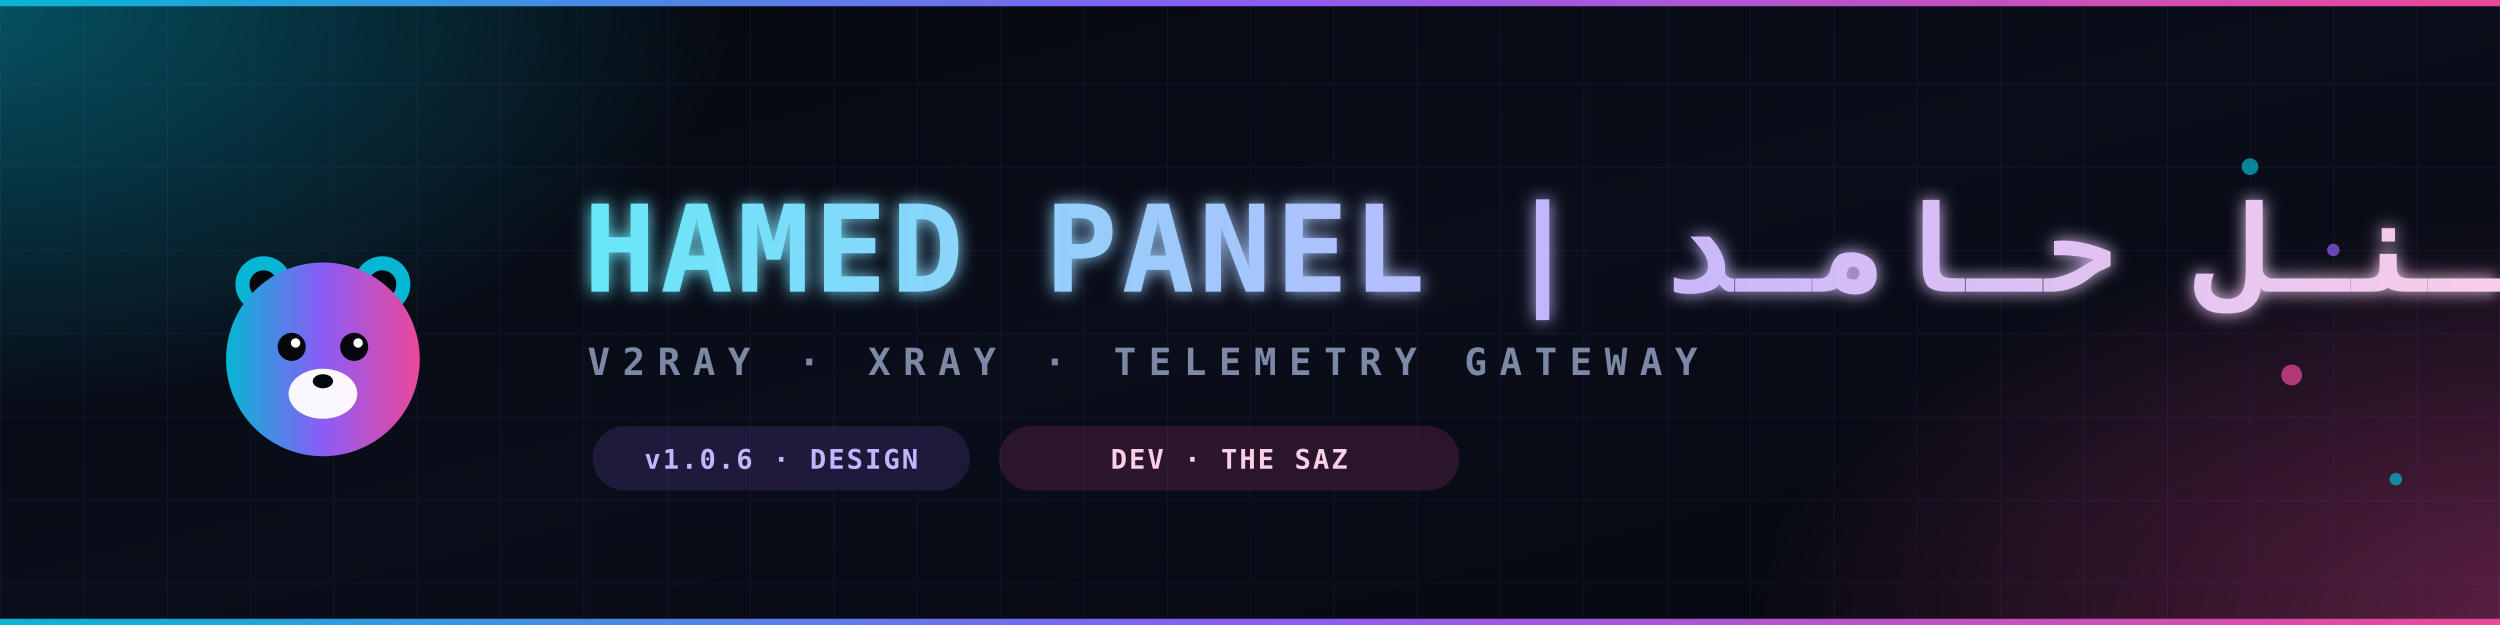
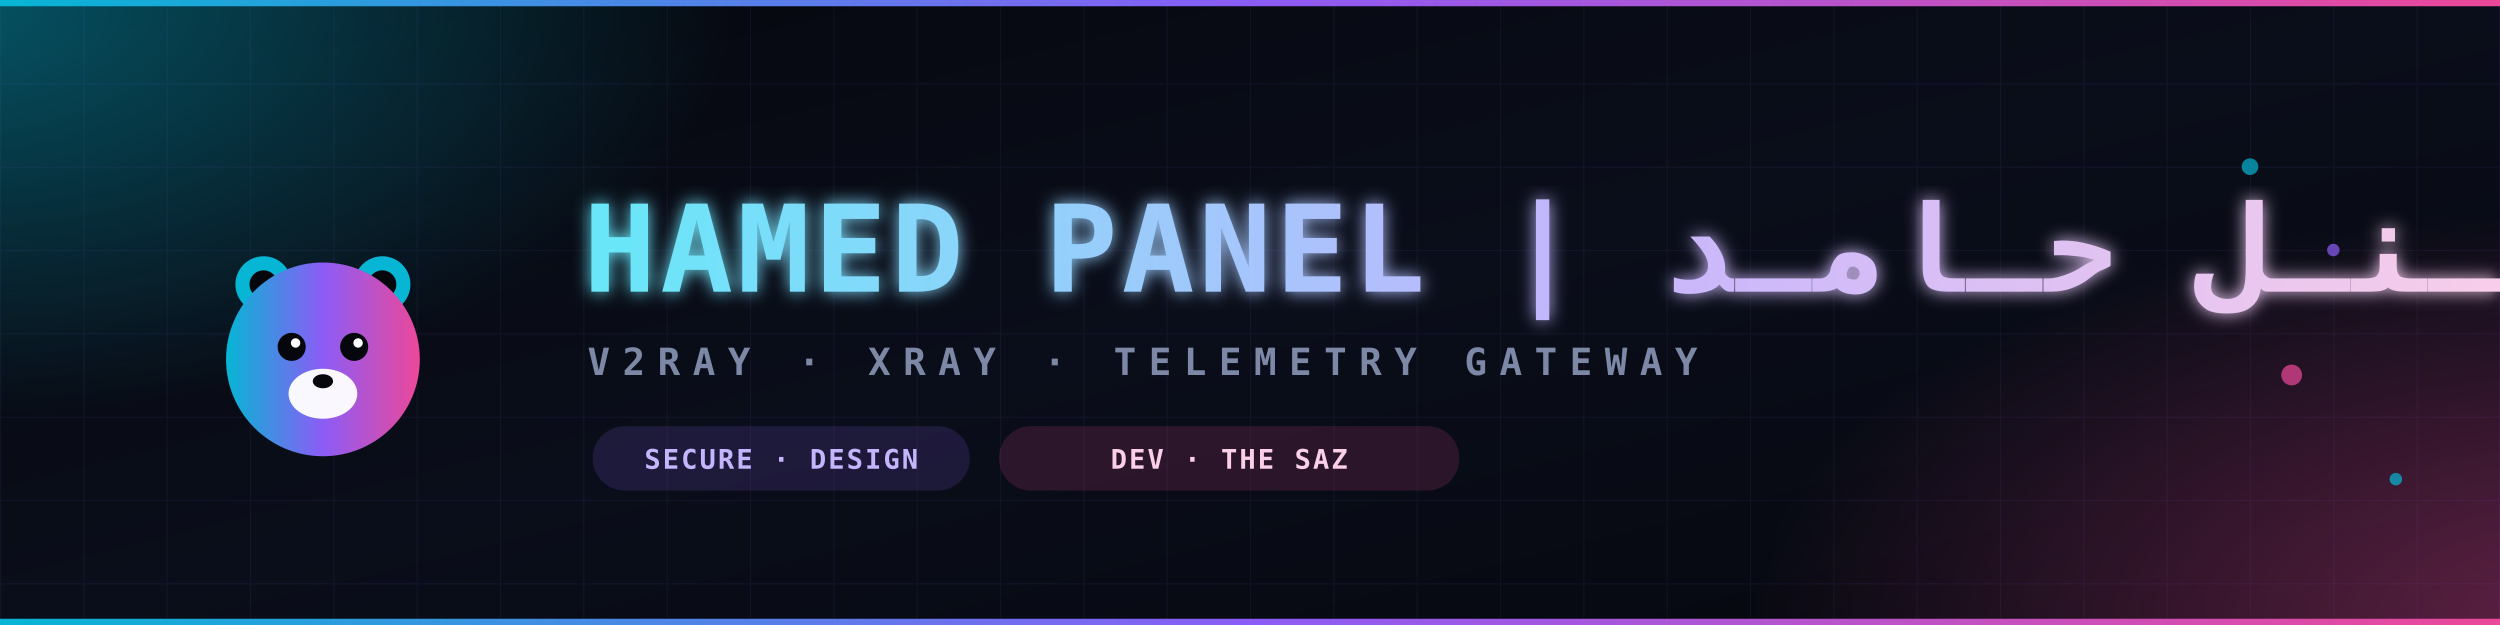
<svg xmlns="http://www.w3.org/2000/svg" viewBox="0 0 1200 300" width="1200" height="300">
  <defs>
    <linearGradient id="bg" x1="0%" y1="0%" x2="100%" y2="100%">
      <stop offset="0%" stop-color="#05070d" />
      <stop offset="50%" stop-color="#0a0e1a" />
      <stop offset="100%" stop-color="#05070d" />
    </linearGradient>
    <linearGradient id="grad1" x1="0%" y1="0%" x2="100%" y2="0%">
      <stop offset="0%" stop-color="#06b6d4" />
      <stop offset="50%" stop-color="#8b5cf6" />
      <stop offset="100%" stop-color="#ec4899" />
    </linearGradient>
    <linearGradient id="gradText" x1="0%" y1="0%" x2="100%" y2="0%">
      <stop offset="0%" stop-color="#67e8f9" />
      <stop offset="50%" stop-color="#c4b5fd" />
      <stop offset="100%" stop-color="#fbcfe8" />
    </linearGradient>
    <radialGradient id="orb1" cx="20%" cy="30%" r="50%">
      <stop offset="0%" stop-color="#06b6d4" stop-opacity="0.45" />
      <stop offset="100%" stop-color="#06b6d4" stop-opacity="0" />
    </radialGradient>
    <radialGradient id="orb2" cx="80%" cy="70%" r="50%">
      <stop offset="0%" stop-color="#ec4899" stop-opacity="0.4" />
      <stop offset="100%" stop-color="#ec4899" stop-opacity="0" />
    </radialGradient>
    <filter id="glow">
      <feGaussianBlur stdDeviation="4" result="blur" />
      <feMerge>
        <feMergeNode in="blur" />
        <feMergeNode in="SourceGraphic" />
      </feMerge>
    </filter>
  </defs>
  <rect width="1200" height="300" fill="url(#bg)" />
  <ellipse cx="200" cy="80" rx="380" ry="200" fill="url(#orb1)" />
  <ellipse cx="1000" cy="220" rx="400" ry="200" fill="url(#orb2)" />
  <g opacity="0.08" stroke="#8b5cf6" stroke-width="1" fill="none">
    <pattern id="grid" width="40" height="40" patternUnits="userSpaceOnUse">
      <path d="M 40 0 L 0 0 0 40" />
    </pattern>
    <rect width="1200" height="300" fill="url(#grid)" />
  </g>
  <rect x="0" y="0" width="1200" height="3" fill="url(#grad1)" />
  <g transform="translate(80, 90) scale(0.75)">
    <circle cx="62" cy="62" r="18" fill="#06b6d4" />
    <circle cx="138" cy="62" r="18" fill="#06b6d4" />
    <circle cx="62" cy="62" r="9" fill="#05070d" />
    <circle cx="138" cy="62" r="9" fill="#05070d" />
    <ellipse cx="100" cy="110" rx="62" ry="62" fill="url(#grad1)" />
    <circle cx="80" cy="102" r="9" fill="#05070d" />
    <circle cx="120" cy="102" r="9" fill="#05070d" />
    <circle cx="82.5" cy="99.5" r="3" fill="#ffffff" />
    <circle cx="122.5" cy="99.5" r="3" fill="#ffffff" />
    <ellipse cx="100" cy="132" rx="22" ry="16" fill="#ffffff" opacity="0.95" />
    <ellipse cx="100" cy="124" rx="6.5" ry="4.5" fill="#05070d" />
  </g>
  <text x="280" y="140" font-family="JetBrains Mono, Consolas, monospace" font-size="58" font-weight="900" fill="url(#gradText)" filter="url(#glow)" letter-spacing="2">HAMED PANEL | پـنـل حـامـد</text>
  <text x="282" y="180" font-family="JetBrains Mono, Consolas, monospace" font-size="18" font-weight="600" fill="#7c88a6" letter-spacing="6">V2RAY · XRAY · TELEMETRY GATEWAY</text>
  <g transform="translate(285, 205)">
    <rect x="0" y="0" width="180" height="30" rx="15" fill="#8b5cf6" opacity="0.15" stroke="#8b5cf6" stroke-width="1" />
-     <text x="90" y="20" font-family="JetBrains Mono, monospace" font-size="13" font-weight="800" fill="#c4b5fd" text-anchor="middle" letter-spacing="1">v1.0.6 · DESIGN</text>
+     <text x="90" y="20" font-family="JetBrains Mono, monospace" font-size="13" font-weight="800" fill="#c4b5fd" text-anchor="middle" letter-spacing="1">SECURE · DESIGN</text>
  </g>
  <g transform="translate(480, 205)">
    <rect x="0" y="0" width="220" height="30" rx="15" fill="#ec4899" opacity="0.15" stroke="#ec4899" stroke-width="1" />
    <text x="110" y="20" font-family="JetBrains Mono, monospace" font-size="13" font-weight="800" fill="#fbcfe8" text-anchor="middle" letter-spacing="1">DEV · THE SAZ</text>
  </g>
  <g opacity="0.7">
    <circle cx="1080" cy="80" r="4" fill="#06b6d4" />
    <circle cx="1120" cy="120" r="3" fill="#8b5cf6" />
    <circle cx="1100" cy="180" r="5" fill="#ec4899" />
    <circle cx="1150" cy="230" r="3" fill="#06b6d4" />
  </g>
  <rect x="0" y="297" width="1200" height="3" fill="url(#grad1)" />
</svg>
